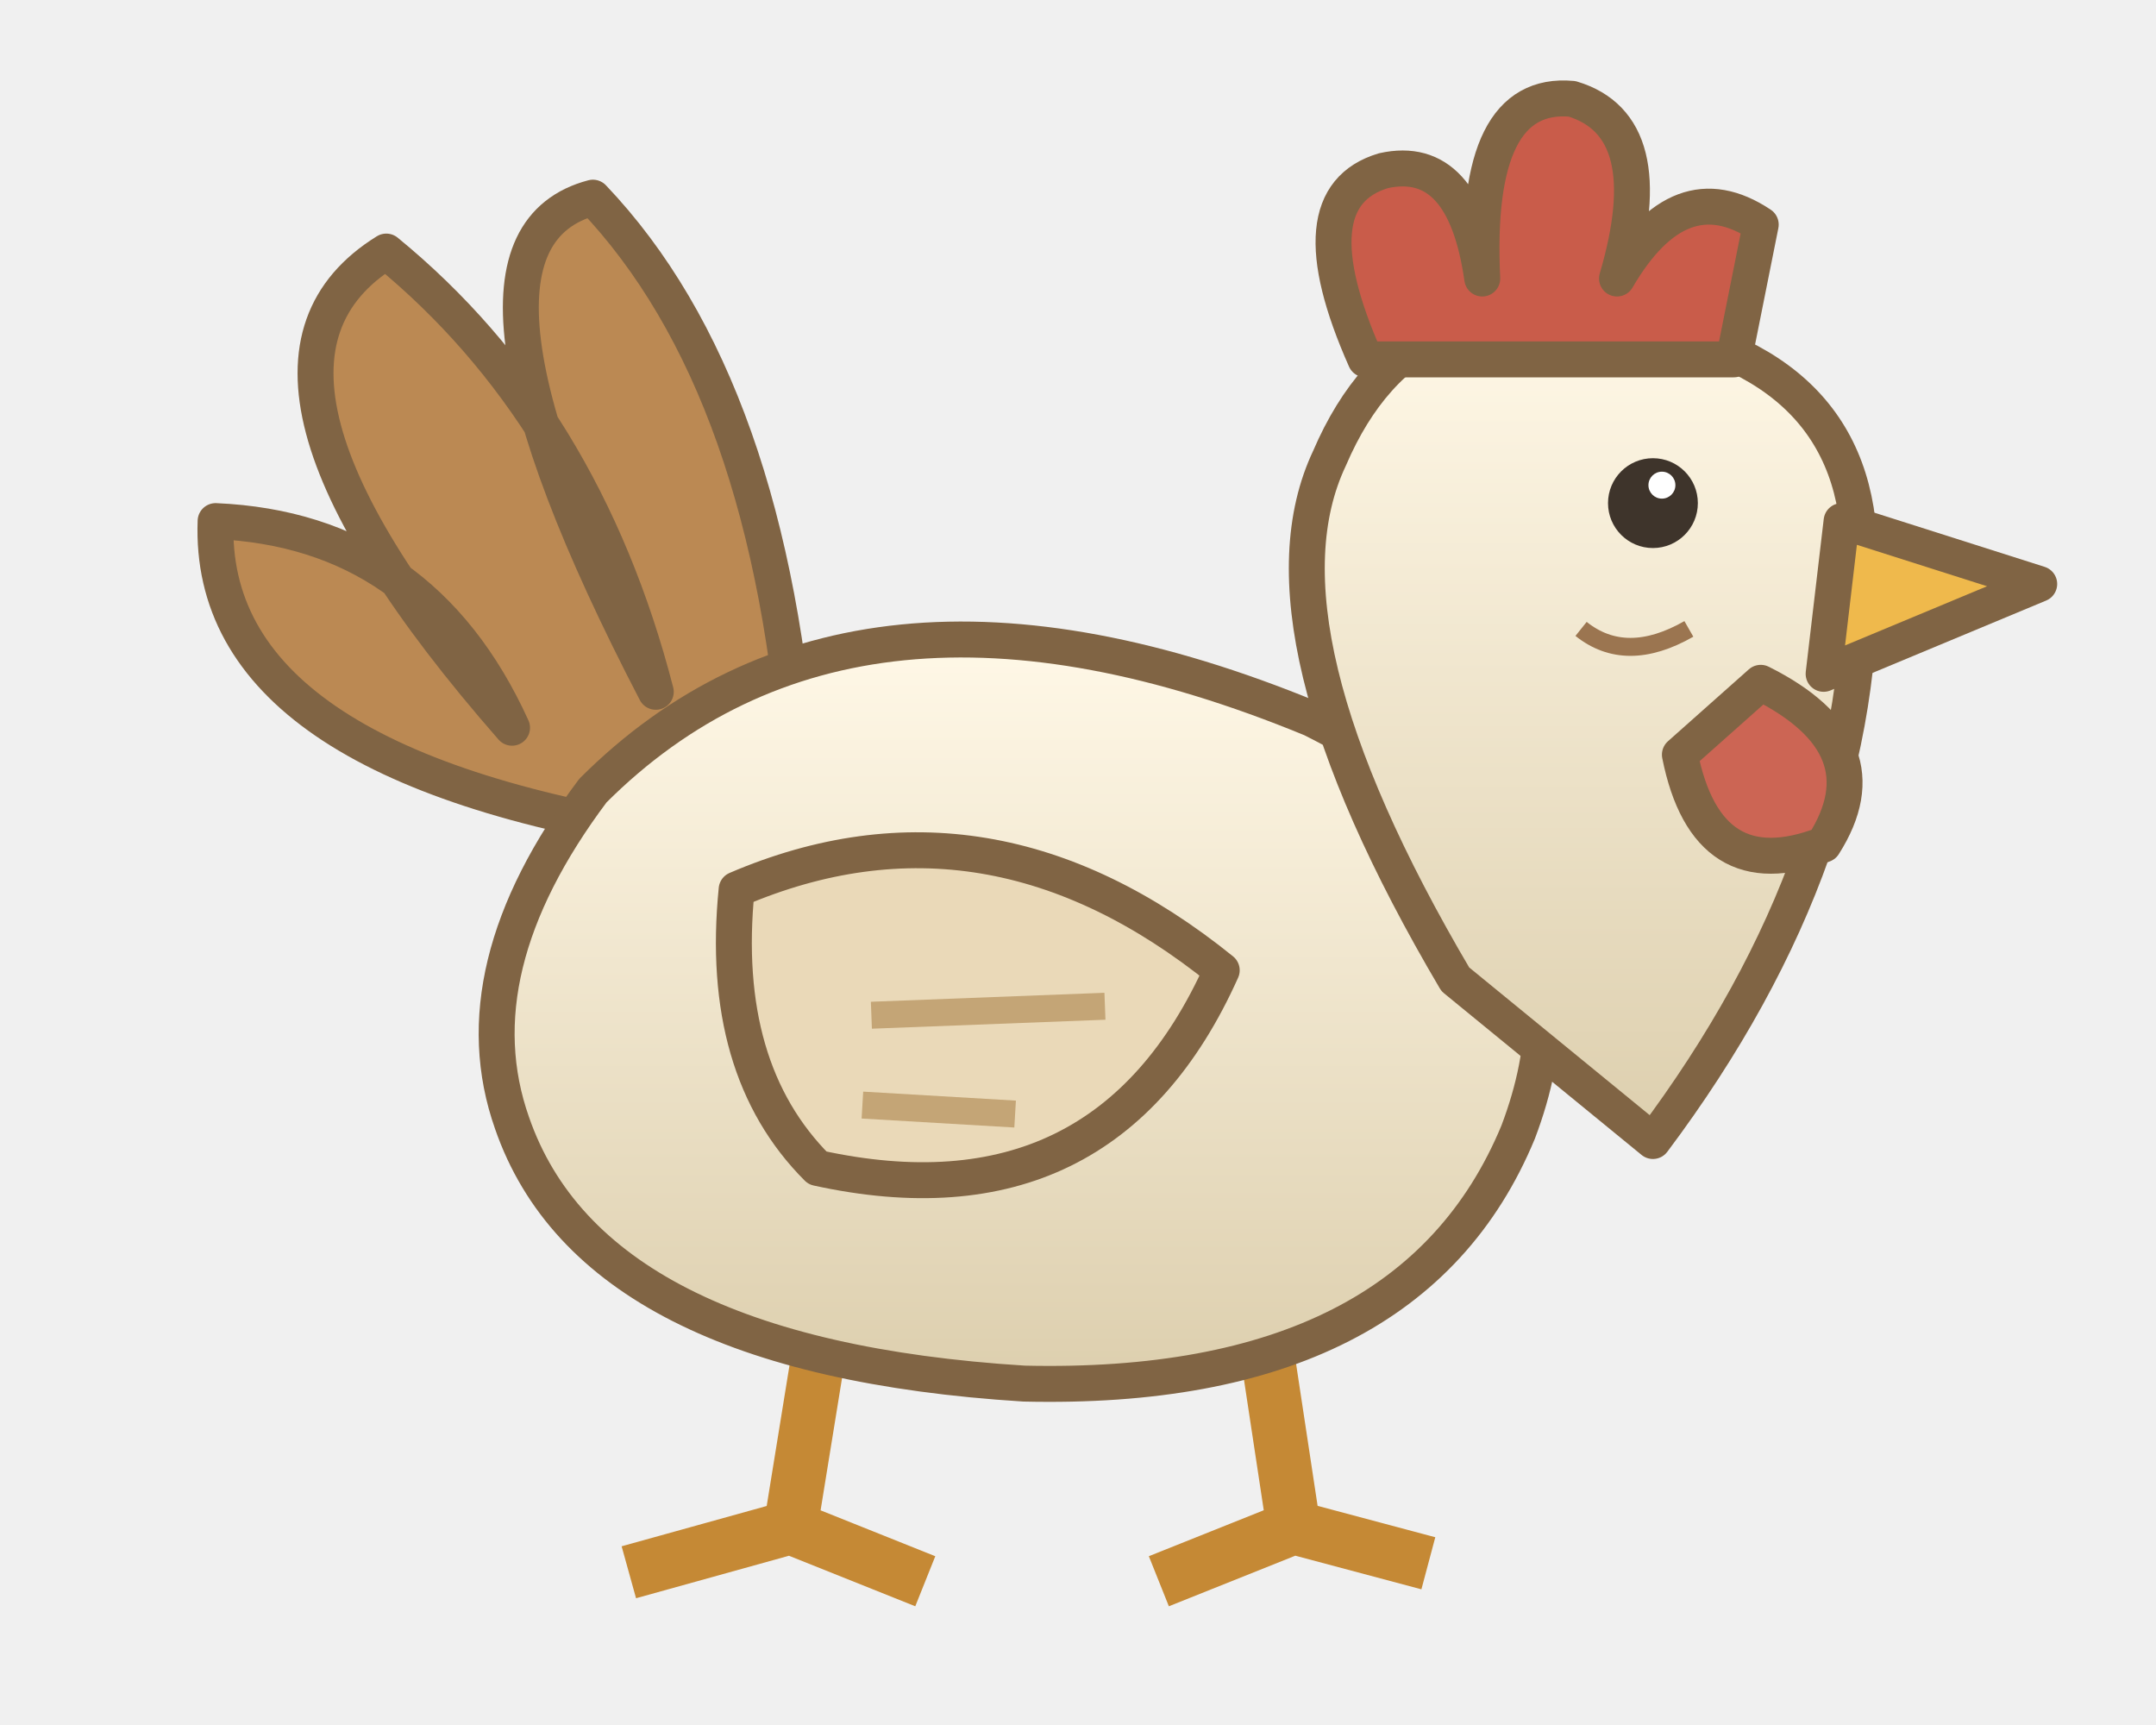
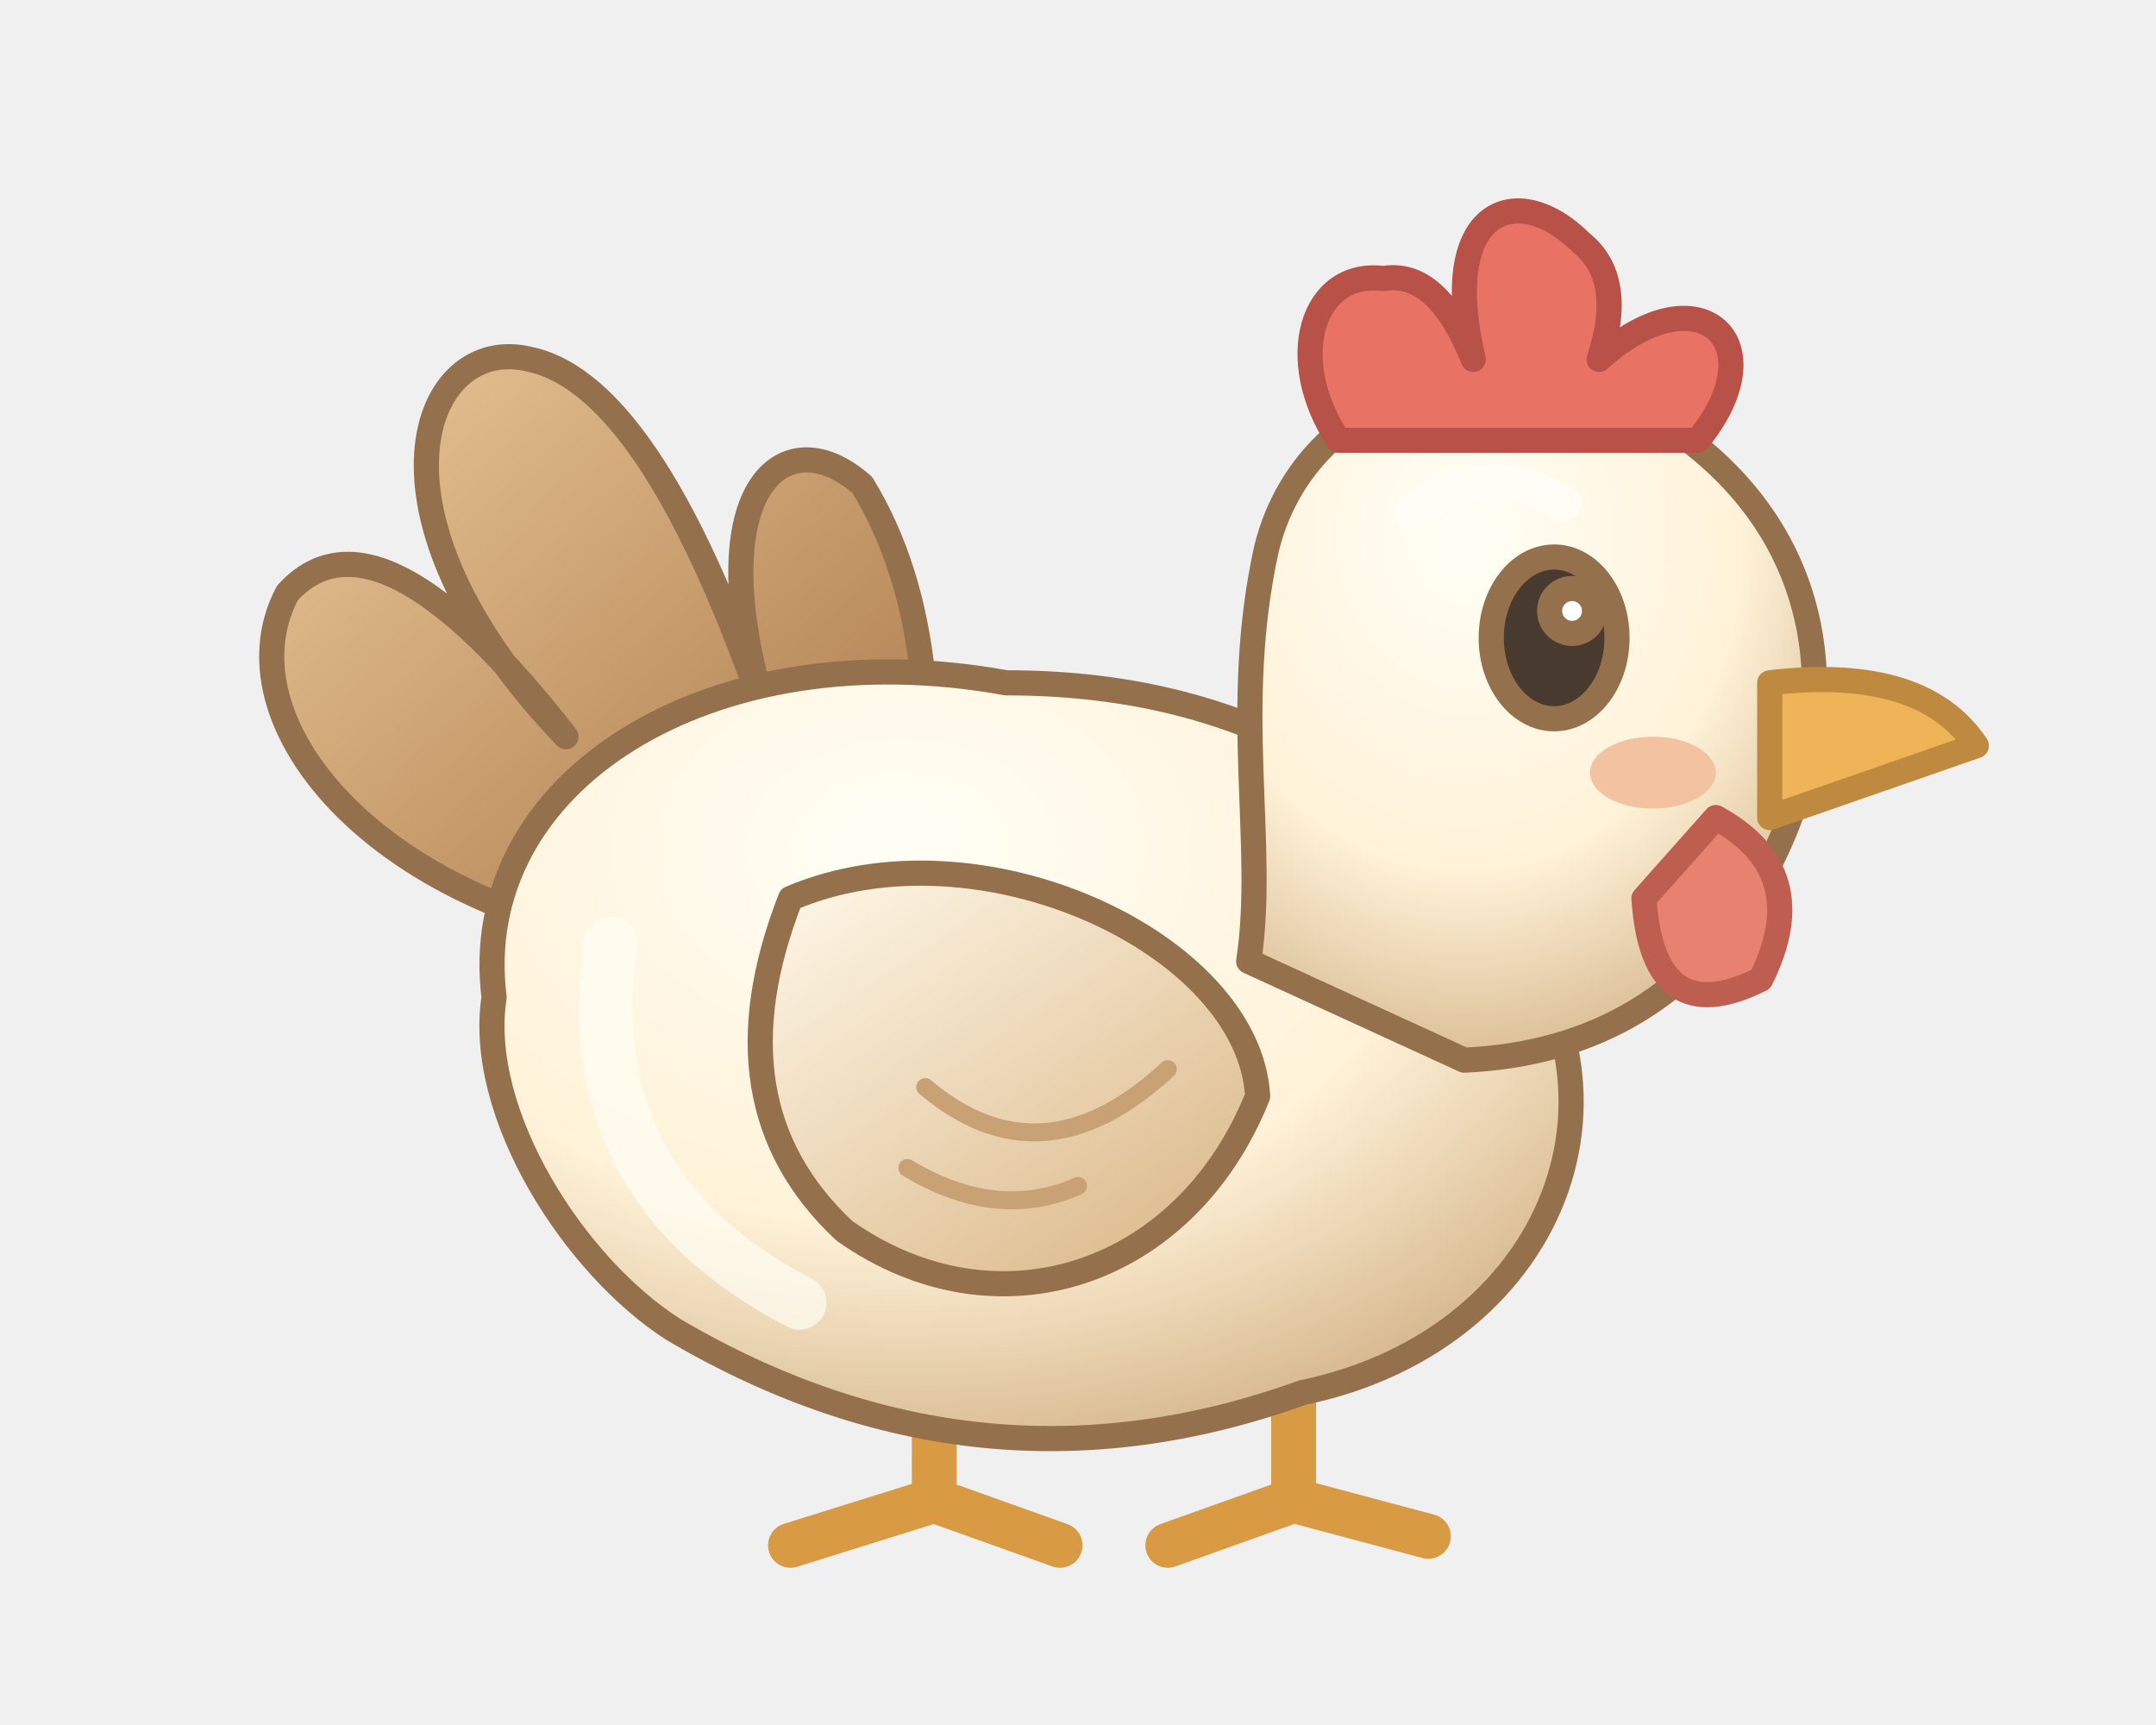
<svg xmlns="http://www.w3.org/2000/svg" viewBox="0 0 240 192">
  <defs>
-     <linearGradient id="feathers" x2="0" y2="1">
-       <stop stop-color="#fff8e7" />
-       <stop offset="1" stop-color="#ddcfae" />
+     <radialGradient id="plumage" cx=".38" cy=".23" r=".82">
+       <stop stop-color="#fffef6" />
+       <stop offset=".6" stop-color="#fff2d8" />
+       <stop offset="1" stop-color="#d5b68c" />
+     </radialGradient>
+     <linearGradient id="wing" x1="0" y1="0" x2=".8" y2="1">
+       <stop stop-color="#fff9ea" />
+       <stop offset="1" stop-color="#dcb98a" />
+     </linearGradient>
+     <linearGradient id="tail" x1="0" y1="0" x2="1" y2="1">
+       <stop stop-color="#eac99a" />
+       <stop offset="1" stop-color="#a87446" />
    </linearGradient>
  </defs>
-   <g stroke="#806444" stroke-width="4" stroke-linejoin="round">
-     <path d="M94 133L88 170 70 175M88 170L103 176M139 137L144 170 129 176M144 170L159 174" fill="none" stroke="#c58935" stroke-width="6" />
-     <path d="M75 93Q23 85 24 58 47 59 57 81Q22 41 43 28 65 46 73 77Q47 27 66 22 86 43 89 87Z" fill="#bb8953" />
-     <path d="M66 88Q95 59 146 80Q180 97 169 126Q157 155 114 154Q66 151 57 125Q51 108 66 88Z" fill="url(#feathers)" />
-     <path d="M162 109Q139 70 148 51Q157 30 181 36Q207 40 207 62Q208 95 184 127Z" fill="url(#feathers)" />
-     <path d="M152 40Q144 22 154 19Q163 17 165 31Q164 10 175 11Q185 14 180 31Q187 19 196 25L193 40Z" fill="#c95c4a" />
-     <path d="M205 58L227 65 203 75Z" fill="#efb94c" />
-     <path d="M196 76Q210 83 203 94Q190 99 187 84Z" fill="#cc6554" />
-     <path d="M82 99Q110 87 136 108Q123 137 91 130Q80 119 82 99Z" fill="#ead9b8" />
-     <path d="M97 113L123 112M96 123L113 124" fill="none" stroke="#c4a576" stroke-width="3" />
+   <g fill="none" stroke="#d99a44" stroke-width="5" stroke-linecap="round" stroke-linejoin="round">
+     <path d="M104 145v22l-16 5m16-5 14 5M144 145v22l-14 5m14-5 15 4" />
  </g>
-   <circle cx="184" cy="56" r="5" fill="#3e342b" />
-   <circle cx="185" cy="54" r="1.5" fill="#fff" />
-   <path d="M176 70Q181 74 188 70" fill="none" stroke="#9b7550" stroke-width="2" />
+   <g transform="translate(0 0)" stroke="#95704d" stroke-width="2.8" stroke-linejoin="round">
+     <path d="M80 106C44 104 24 81 32 66Q42 55 63 82C39 57 47 37 59 40Q73 43 86 82C77 55 87 46 96 54Q107 72 101 104Z" fill="url(#tail)" />
+     <path d="M55 111C52 87 79 70 112 76C137 76 153 86 164 99C185 119 174 149 145 155Q109 168 75 148C64 141 53 124 55 111Z" fill="url(#plumage)" />
+     <path d="M68 105Q64 132 89 145" fill="none" stroke="#fffdf3" stroke-width="6" stroke-linecap="round" opacity=".7" />
+     <path d="M88 100C109 91 139 105 140 122C132 142 111 149 94 137Q79 123 88 100Z" fill="url(#wing)" />
+     <path d="M103 121q13 11 27-2M101 130q10 6 19 2" fill="none" stroke="#c8a175" stroke-width="2" stroke-linecap="round" />
+     <g>
+       <path d="M139 107C141 94 137 79 141 61C146 41 172 36 188 49C205 62 205 82 196 98Q185 117 163 118Z" fill="url(#plumage)" />
+       <path d="M149 49C143 40 146 30 154 31Q160 30 164 40C160 23 169 20 176 27Q181 31 178 40C189 30 198 38 189 49Z" fill="#e87365" stroke="#b85148" />
+       <path d="M197 76q17-2 23 7l-23 8Z" fill="#efb458" stroke="#bf8a3f" />
+       <path d="M191 91q11 6 5 18-12 6-13-9Z" fill="#e78170" stroke="#bd5e51" />
+       <ellipse cx="184" cy="86" rx="7" ry="4" fill="#f2c2a1" stroke="none" />
+       <ellipse cx="173" cy="71" rx="7" ry="9" fill="#493a30" />
+       <circle cx="175" cy="68" r="2.5" fill="white" />
+       <path d="M157 57q9-6 17-1" fill="none" stroke="#fffdf5" stroke-width="4" stroke-linecap="round" />
+     </g>
+   </g>
</svg>
